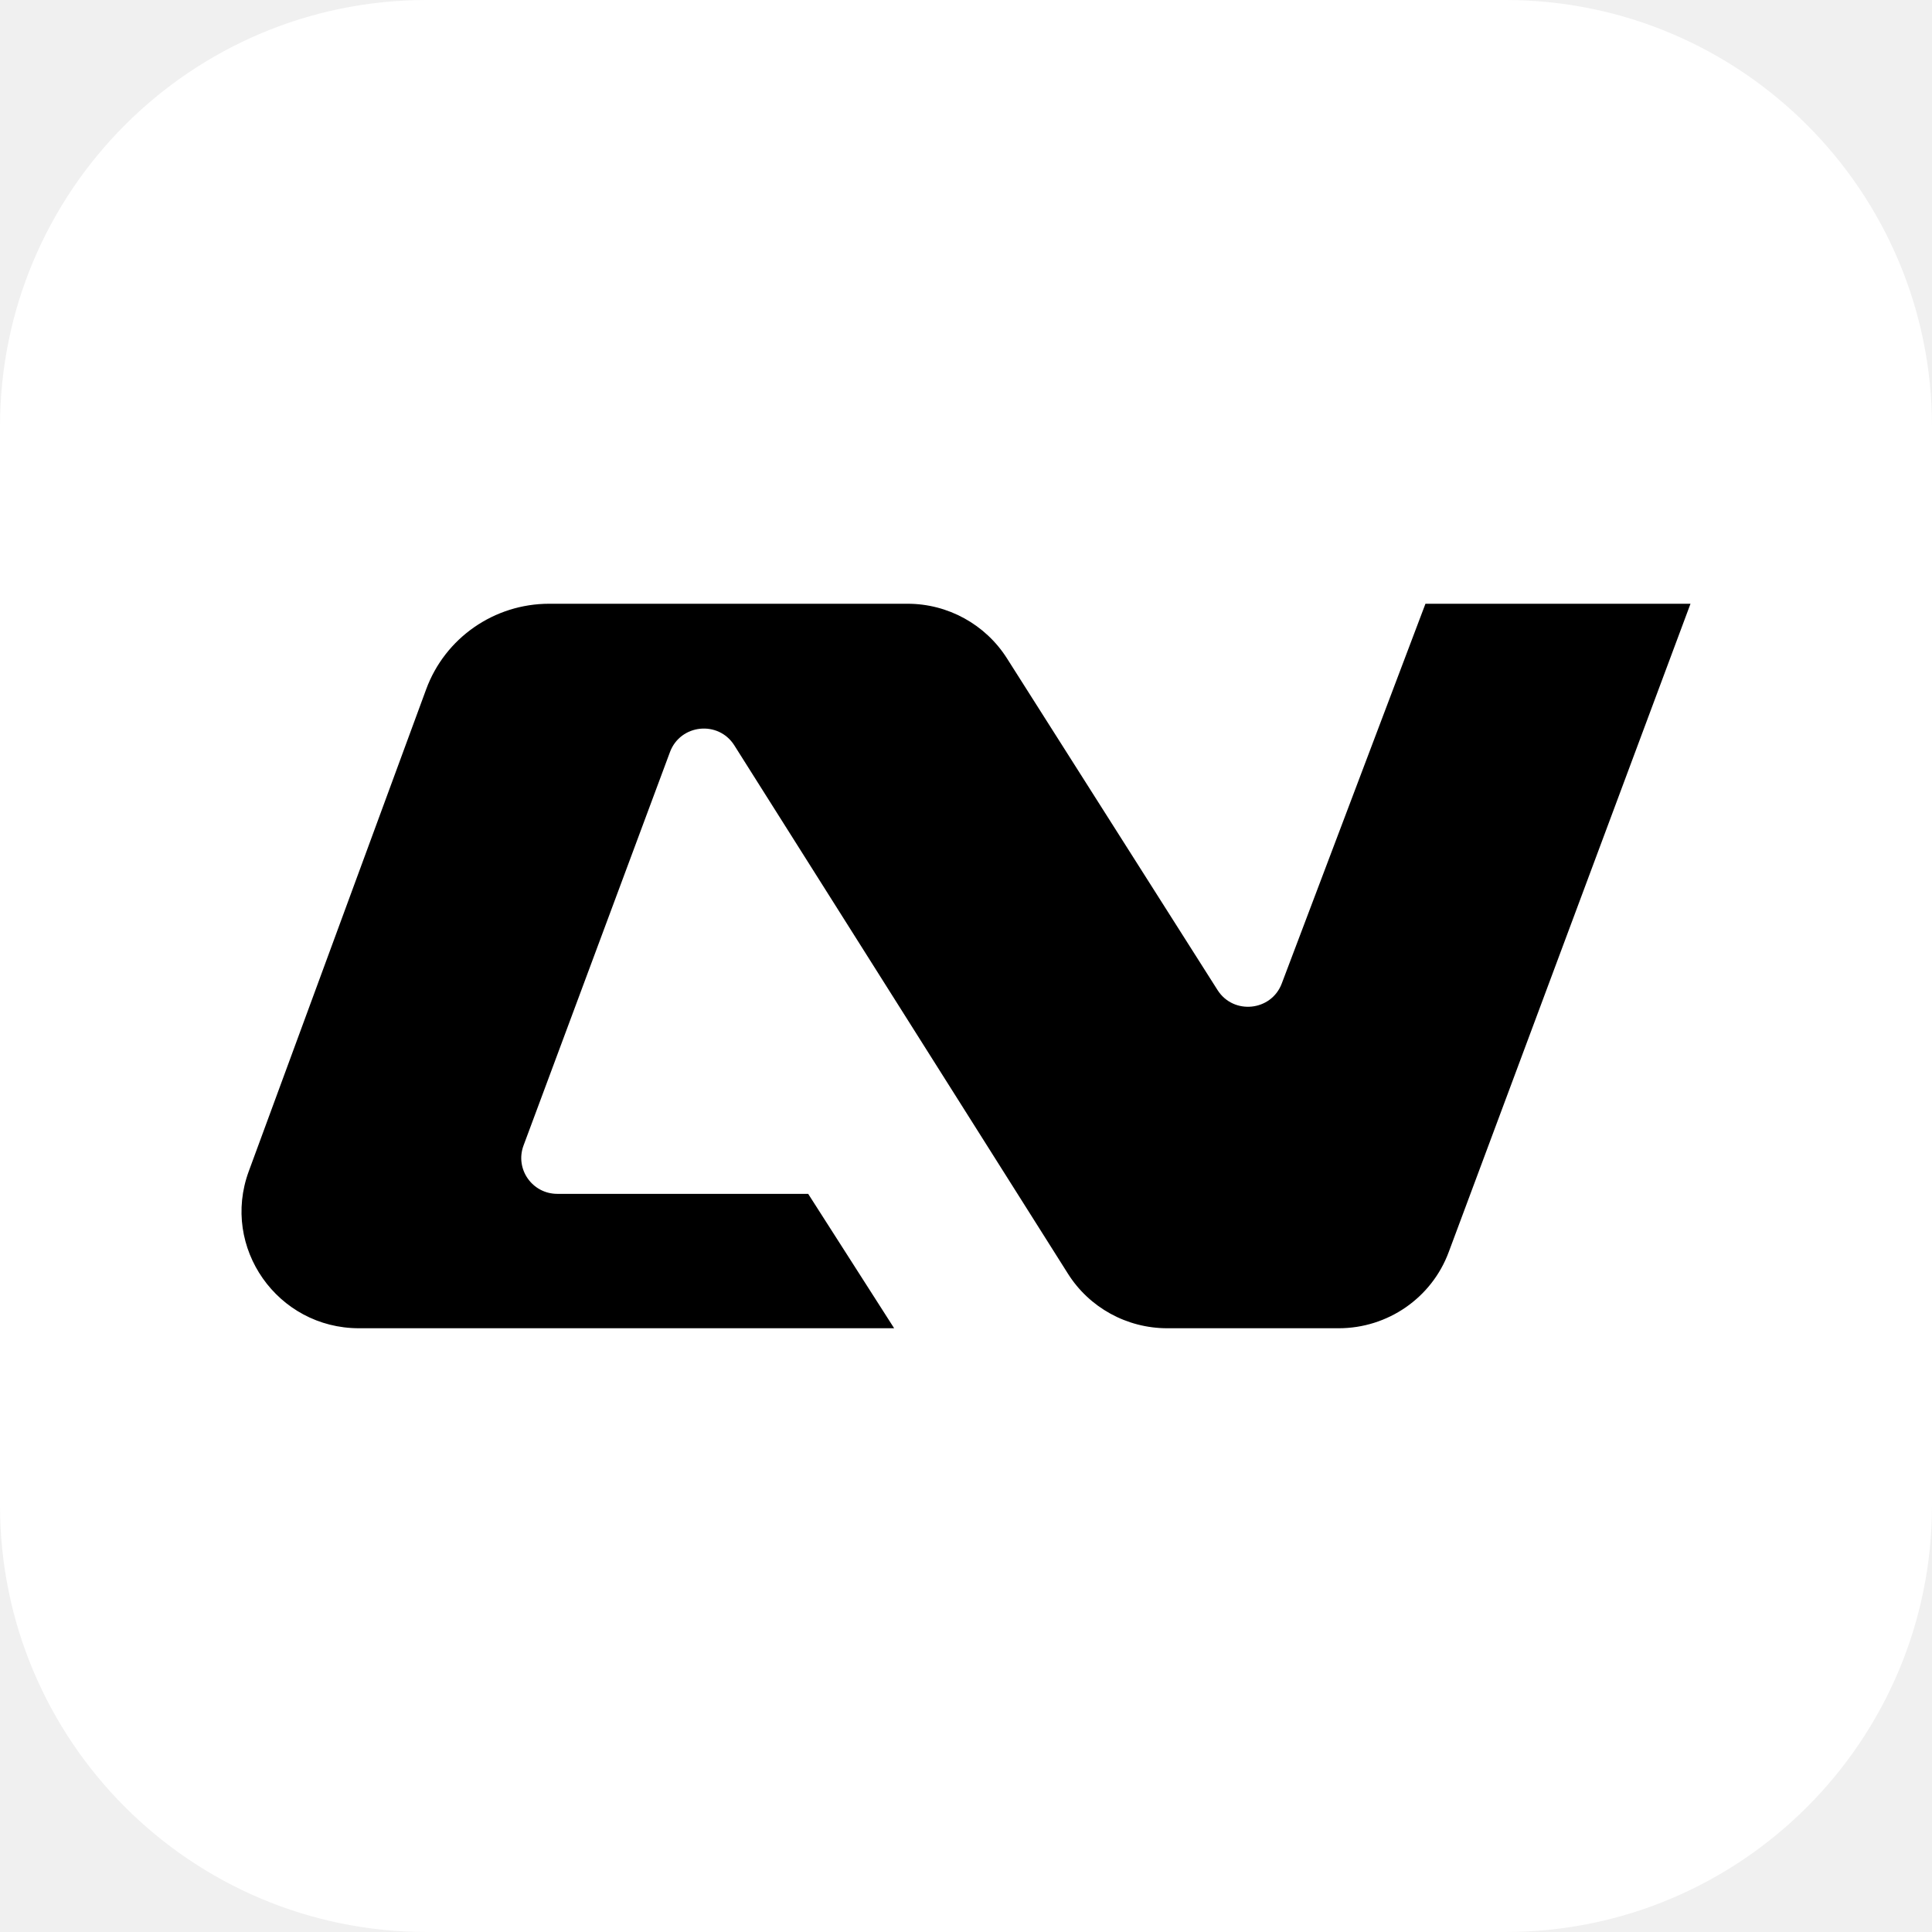
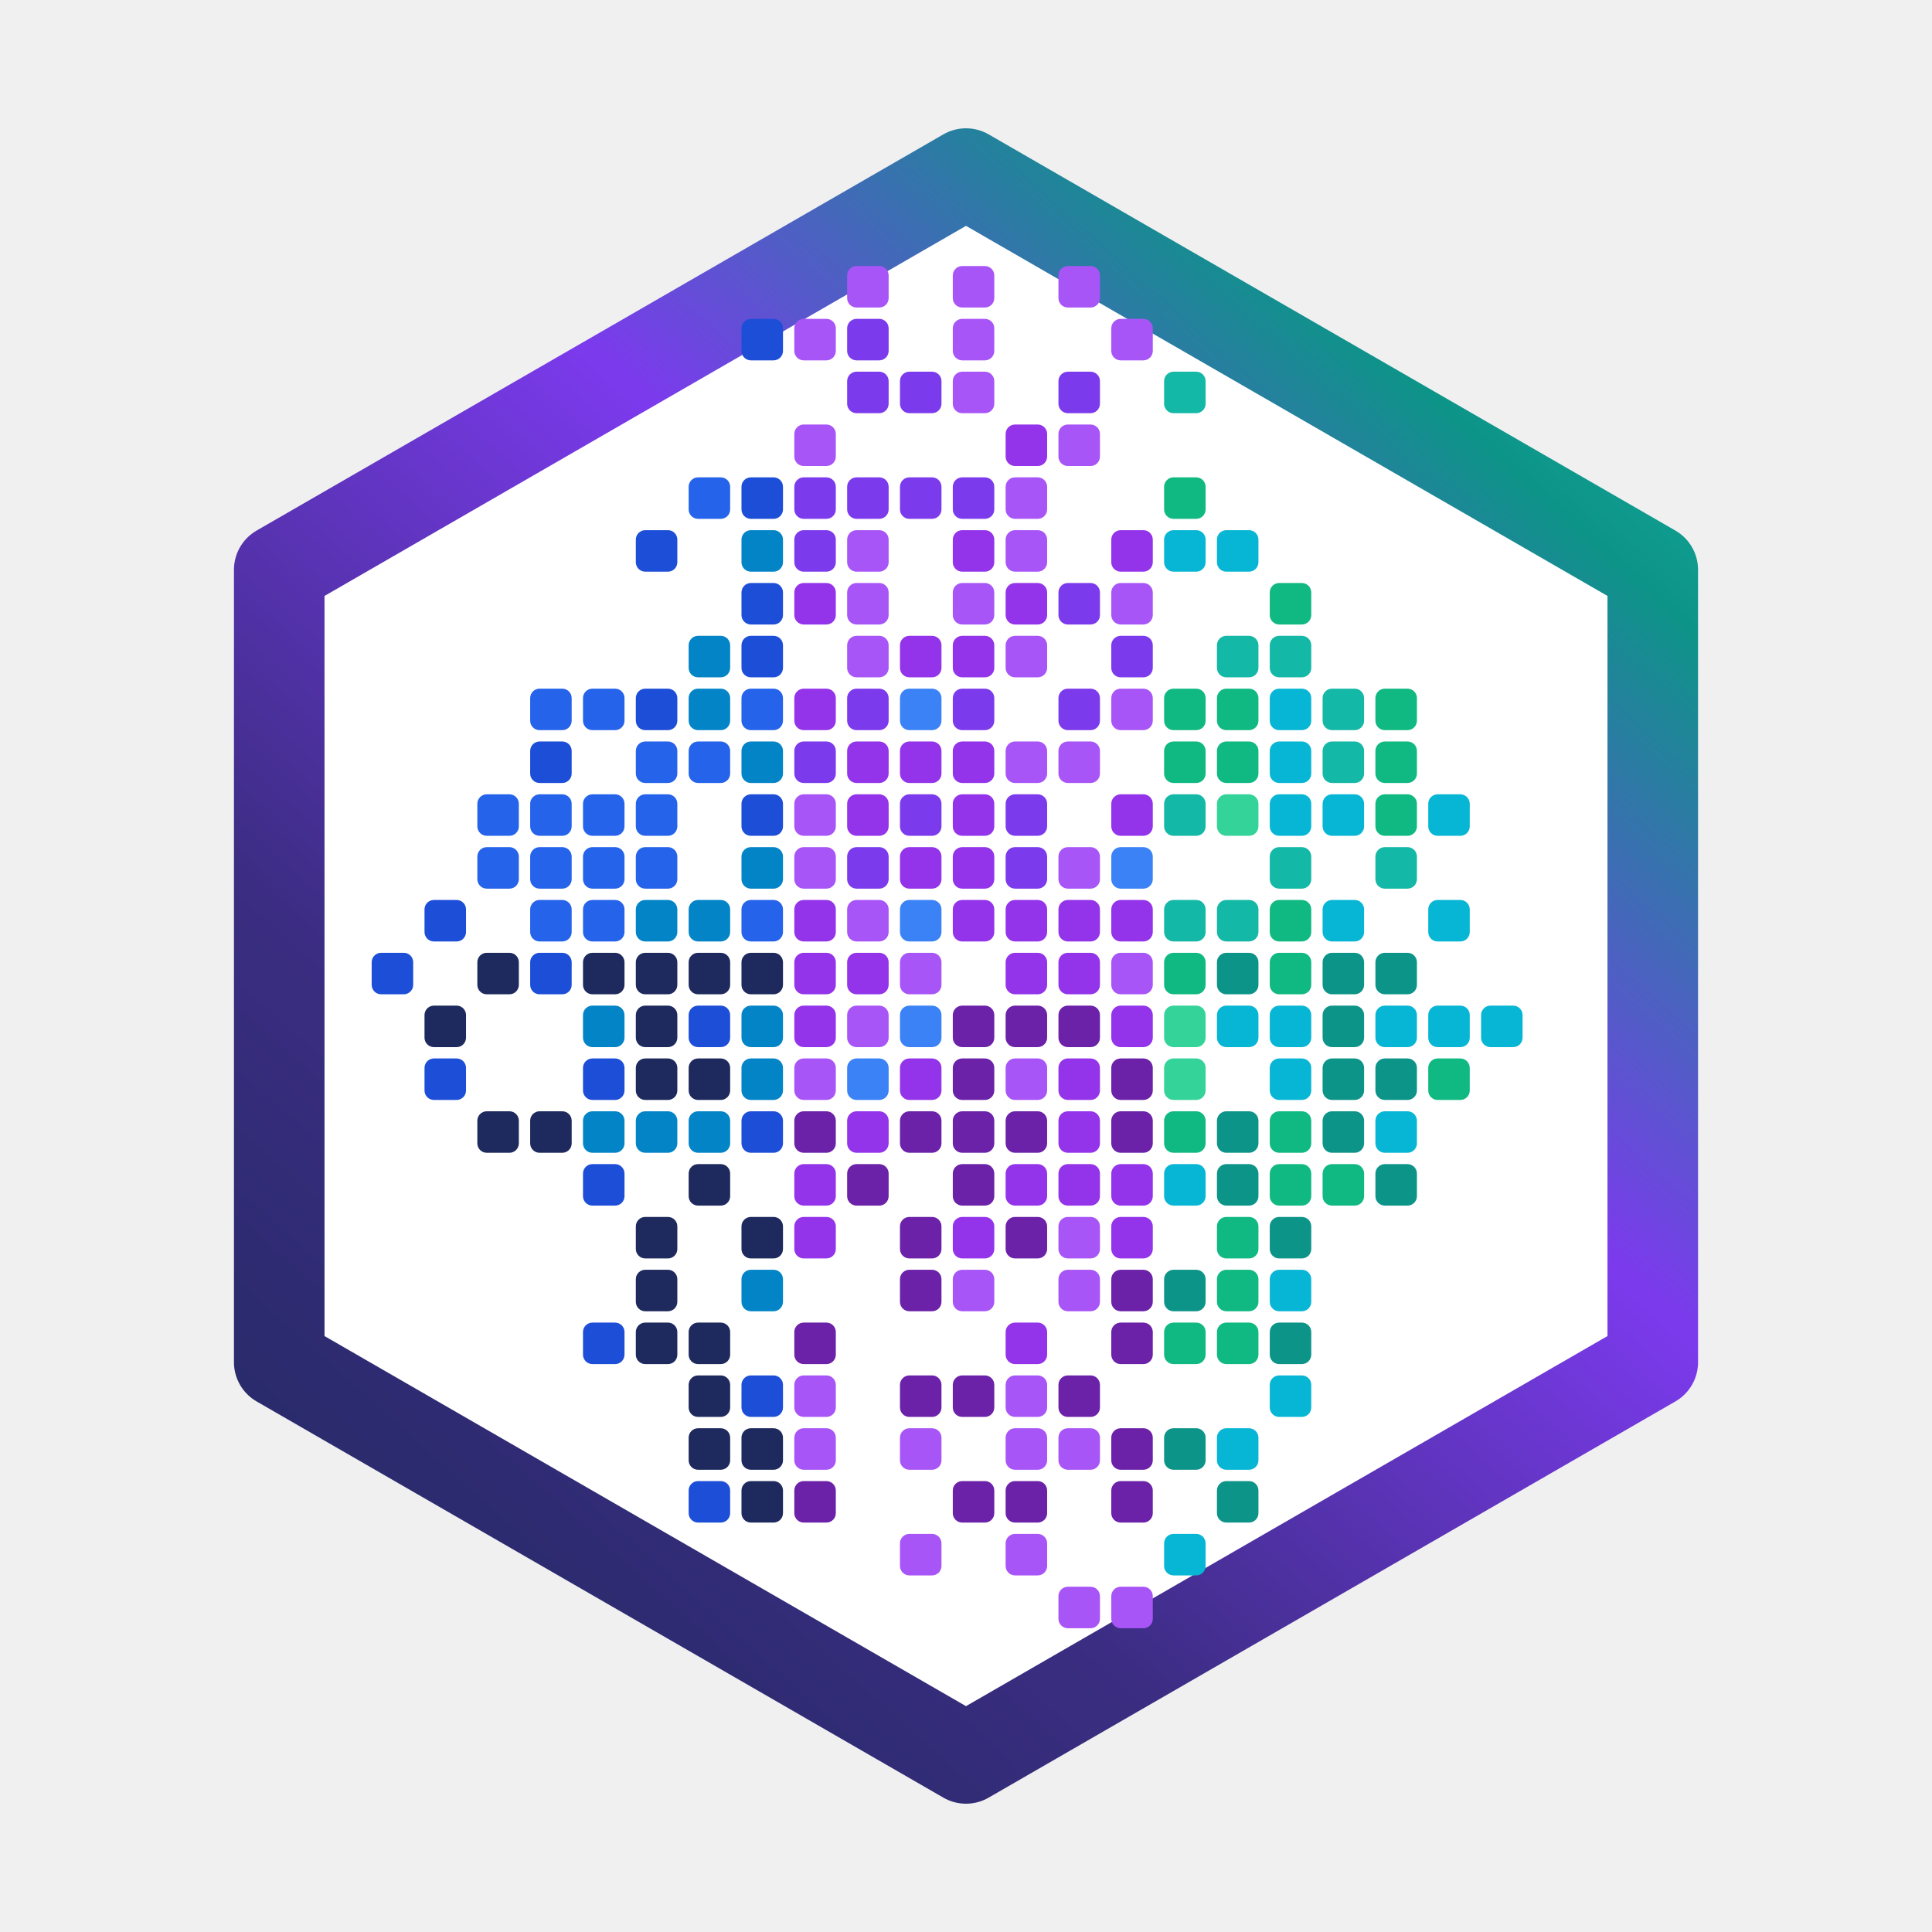
- <svg xmlns="http://www.w3.org/2000/svg" width="32" height="32" viewBox="0 0 32 32" fill="none">
-   <g clip-path="url(#clip0_601_9)">
-     <path d="M24.932 0H7.068C3.164 0 0 3.164 0 7.068V24.932C0 28.836 3.164 32 7.068 32H24.932C28.836 32 32 28.836 32 24.932V7.068C32 3.164 28.836 0 24.932 0Z" fill="white" />
-     <path d="M14.812 22H5.946C4.595 22 3.656 20.662 4.12 19.401L7.059 11.416C7.372 10.565 8.186 10 9.096 10H15.033C15.699 10 16.32 10.341 16.677 10.902L20.166 16.398C20.43 16.814 21.057 16.749 21.23 16.29L23.61 10H28L23.995 20.739C23.713 21.498 22.985 22 22.173 22H19.333C18.665 22 18.042 21.659 17.687 21.094L12.163 12.346C11.899 11.928 11.27 11.993 11.097 12.456L8.671 18.974C8.527 19.362 8.815 19.774 9.231 19.774H13.386L14.81 22H14.812Z" fill="black" />
+ <svg xmlns="http://www.w3.org/2000/svg" width="512" height="512" viewBox="0 0 512 512" fill="none">
+   <defs>
+     <linearGradient id="hexBorderGrad" x1="70" y1="464" x2="442" y2="48" gradientUnits="userSpaceOnUse">
+       <stop offset="0%" stop-color="#1e295d" />
+       <stop offset="30%" stop-color="#3b2d82" />
+       <stop offset="60%" stop-color="#7c3aed" />
+       <stop offset="85%" stop-color="#0d9488" />
+       <stop offset="100%" stop-color="#14b8a6" />
+     </linearGradient>
+     <filter id="shadow" x="0" y="0" width="512" height="512" filterUnits="userSpaceOnUse">
+       <feDropShadow dx="0" dy="4" stdDeviation="8" flood-color="#1e295d" flood-opacity="0.15" />
+     </filter>
+   </defs>
+   <path d="M 256 46 L 438 151 L 438 361 L 256 466 L 74 361 L 74 151 Z" fill="#FFFFFF" stroke="url(#hexBorderGrad)" stroke-width="24" stroke-linejoin="round" />
+   <g>
+     <rect x="224.5" y="70.5" width="11" height="11" rx="2.5" fill="#a855f7" />
+     <rect x="252.5" y="70.5" width="11" height="11" rx="2.5" fill="#a855f7" />
+     <rect x="280.5" y="70.5" width="11" height="11" rx="2.5" fill="#a855f7" />
+     <rect x="196.5" y="84.5" width="11" height="11" rx="2.5" fill="#1d4ed8" />
+     <rect x="210.5" y="84.5" width="11" height="11" rx="2.5" fill="#a855f7" />
+     <rect x="224.5" y="84.5" width="11" height="11" rx="2.5" fill="#7c3aed" />
+     <rect x="252.5" y="84.5" width="11" height="11" rx="2.5" fill="#a855f7" />
+     <rect x="294.5" y="84.5" width="11" height="11" rx="2.5" fill="#a855f7" />
+     <rect x="224.5" y="98.5" width="11" height="11" rx="2.5" fill="#7c3aed" />
+     <rect x="238.5" y="98.5" width="11" height="11" rx="2.5" fill="#7c3aed" />
+     <rect x="252.5" y="98.5" width="11" height="11" rx="2.5" fill="#a855f7" />
+     <rect x="280.5" y="98.5" width="11" height="11" rx="2.5" fill="#7c3aed" />
+     <rect x="308.5" y="98.5" width="11" height="11" rx="2.5" fill="#14b8a6" />
+     <rect x="210.5" y="112.5" width="11" height="11" rx="2.5" fill="#a855f7" />
+     <rect x="266.5" y="112.5" width="11" height="11" rx="2.5" fill="#9333ea" />
+     <rect x="280.5" y="112.5" width="11" height="11" rx="2.5" fill="#a855f7" />
+     <rect x="182.5" y="126.5" width="11" height="11" rx="2.5" fill="#2563eb" />
+     <rect x="196.5" y="126.5" width="11" height="11" rx="2.5" fill="#1d4ed8" />
+     <rect x="210.5" y="126.5" width="11" height="11" rx="2.5" fill="#7c3aed" />
+     <rect x="224.5" y="126.5" width="11" height="11" rx="2.5" fill="#7c3aed" />
+     <rect x="238.5" y="126.5" width="11" height="11" rx="2.5" fill="#7c3aed" />
+     <rect x="252.5" y="126.5" width="11" height="11" rx="2.5" fill="#7c3aed" />
+     <rect x="266.5" y="126.5" width="11" height="11" rx="2.5" fill="#a855f7" />
+     <rect x="308.5" y="126.5" width="11" height="11" rx="2.5" fill="#10b981" />
+     <rect x="168.5" y="140.5" width="11" height="11" rx="2.5" fill="#1d4ed8" />
+     <rect x="196.5" y="140.5" width="11" height="11" rx="2.5" fill="#0284c7" />
+     <rect x="210.5" y="140.5" width="11" height="11" rx="2.5" fill="#7c3aed" />
+     <rect x="224.5" y="140.5" width="11" height="11" rx="2.5" fill="#a855f7" />
+     <rect x="252.5" y="140.5" width="11" height="11" rx="2.5" fill="#9333ea" />
+     <rect x="266.5" y="140.5" width="11" height="11" rx="2.5" fill="#a855f7" />
+     <rect x="294.5" y="140.5" width="11" height="11" rx="2.5" fill="#9333ea" />
+     <rect x="308.5" y="140.5" width="11" height="11" rx="2.5" fill="#06b6d4" />
+     <rect x="322.5" y="140.5" width="11" height="11" rx="2.5" fill="#06b6d4" />
+     <rect x="196.5" y="154.5" width="11" height="11" rx="2.5" fill="#1d4ed8" />
+     <rect x="210.5" y="154.5" width="11" height="11" rx="2.5" fill="#9333ea" />
+     <rect x="224.5" y="154.5" width="11" height="11" rx="2.5" fill="#a855f7" />
+     <rect x="252.5" y="154.5" width="11" height="11" rx="2.5" fill="#a855f7" />
+     <rect x="266.5" y="154.5" width="11" height="11" rx="2.5" fill="#9333ea" />
+     <rect x="280.5" y="154.5" width="11" height="11" rx="2.5" fill="#7c3aed" />
+     <rect x="294.5" y="154.5" width="11" height="11" rx="2.5" fill="#a855f7" />
+     <rect x="336.5" y="154.5" width="11" height="11" rx="2.5" fill="#10b981" />
+     <rect x="182.5" y="168.5" width="11" height="11" rx="2.5" fill="#0284c7" />
+     <rect x="196.5" y="168.5" width="11" height="11" rx="2.5" fill="#1d4ed8" />
+     <rect x="224.5" y="168.5" width="11" height="11" rx="2.5" fill="#a855f7" />
+     <rect x="238.5" y="168.5" width="11" height="11" rx="2.5" fill="#9333ea" />
+     <rect x="252.5" y="168.5" width="11" height="11" rx="2.5" fill="#9333ea" />
+     <rect x="266.5" y="168.5" width="11" height="11" rx="2.5" fill="#a855f7" />
+     <rect x="294.5" y="168.5" width="11" height="11" rx="2.5" fill="#7c3aed" />
+     <rect x="322.5" y="168.5" width="11" height="11" rx="2.5" fill="#14b8a6" />
+     <rect x="336.5" y="168.5" width="11" height="11" rx="2.5" fill="#14b8a6" />
+     <rect x="140.5" y="182.5" width="11" height="11" rx="2.5" fill="#2563eb" />
+     <rect x="154.5" y="182.5" width="11" height="11" rx="2.5" fill="#2563eb" />
+     <rect x="168.5" y="182.5" width="11" height="11" rx="2.5" fill="#1d4ed8" />
+     <rect x="182.5" y="182.5" width="11" height="11" rx="2.5" fill="#0284c7" />
+     <rect x="196.5" y="182.5" width="11" height="11" rx="2.5" fill="#2563eb" />
+     <rect x="210.5" y="182.5" width="11" height="11" rx="2.5" fill="#9333ea" />
+     <rect x="224.5" y="182.5" width="11" height="11" rx="2.5" fill="#7c3aed" />
+     <rect x="238.5" y="182.5" width="11" height="11" rx="2.5" fill="#3b82f6" />
+     <rect x="252.5" y="182.5" width="11" height="11" rx="2.5" fill="#7c3aed" />
+     <rect x="280.5" y="182.5" width="11" height="11" rx="2.5" fill="#7c3aed" />
+     <rect x="294.5" y="182.5" width="11" height="11" rx="2.5" fill="#a855f7" />
+     <rect x="308.5" y="182.5" width="11" height="11" rx="2.5" fill="#10b981" />
+     <rect x="322.5" y="182.5" width="11" height="11" rx="2.5" fill="#10b981" />
+     <rect x="336.5" y="182.5" width="11" height="11" rx="2.5" fill="#06b6d4" />
+     <rect x="350.5" y="182.5" width="11" height="11" rx="2.5" fill="#14b8a6" />
+     <rect x="364.5" y="182.5" width="11" height="11" rx="2.5" fill="#10b981" />
+     <rect x="140.5" y="196.5" width="11" height="11" rx="2.5" fill="#1d4ed8" />
+     <rect x="168.5" y="196.5" width="11" height="11" rx="2.5" fill="#2563eb" />
+     <rect x="182.5" y="196.5" width="11" height="11" rx="2.5" fill="#2563eb" />
+     <rect x="196.5" y="196.5" width="11" height="11" rx="2.5" fill="#0284c7" />
+     <rect x="210.5" y="196.5" width="11" height="11" rx="2.5" fill="#7c3aed" />
+     <rect x="224.5" y="196.5" width="11" height="11" rx="2.5" fill="#9333ea" />
+     <rect x="238.5" y="196.5" width="11" height="11" rx="2.5" fill="#9333ea" />
+     <rect x="252.5" y="196.5" width="11" height="11" rx="2.5" fill="#9333ea" />
+     <rect x="266.5" y="196.5" width="11" height="11" rx="2.5" fill="#a855f7" />
+     <rect x="280.5" y="196.5" width="11" height="11" rx="2.5" fill="#a855f7" />
+     <rect x="308.5" y="196.5" width="11" height="11" rx="2.5" fill="#10b981" />
+     <rect x="322.5" y="196.5" width="11" height="11" rx="2.5" fill="#10b981" />
+     <rect x="336.5" y="196.5" width="11" height="11" rx="2.5" fill="#06b6d4" />
+     <rect x="350.5" y="196.5" width="11" height="11" rx="2.5" fill="#14b8a6" />
+     <rect x="364.5" y="196.5" width="11" height="11" rx="2.5" fill="#10b981" />
+     <rect x="126.5" y="210.5" width="11" height="11" rx="2.5" fill="#2563eb" />
+     <rect x="140.5" y="210.5" width="11" height="11" rx="2.5" fill="#2563eb" />
+     <rect x="154.5" y="210.5" width="11" height="11" rx="2.5" fill="#2563eb" />
+     <rect x="168.5" y="210.5" width="11" height="11" rx="2.5" fill="#2563eb" />
+     <rect x="196.5" y="210.5" width="11" height="11" rx="2.5" fill="#1d4ed8" />
+     <rect x="210.5" y="210.5" width="11" height="11" rx="2.5" fill="#a855f7" />
+     <rect x="224.5" y="210.5" width="11" height="11" rx="2.5" fill="#9333ea" />
+     <rect x="238.5" y="210.5" width="11" height="11" rx="2.5" fill="#7c3aed" />
+     <rect x="252.5" y="210.5" width="11" height="11" rx="2.5" fill="#9333ea" />
+     <rect x="266.5" y="210.5" width="11" height="11" rx="2.5" fill="#7c3aed" />
+     <rect x="294.5" y="210.5" width="11" height="11" rx="2.5" fill="#9333ea" />
+     <rect x="308.5" y="210.5" width="11" height="11" rx="2.5" fill="#14b8a6" />
+     <rect x="322.5" y="210.5" width="11" height="11" rx="2.5" fill="#34d399" />
+     <rect x="336.5" y="210.5" width="11" height="11" rx="2.5" fill="#06b6d4" />
+     <rect x="350.5" y="210.5" width="11" height="11" rx="2.5" fill="#06b6d4" />
+     <rect x="364.5" y="210.5" width="11" height="11" rx="2.5" fill="#10b981" />
+     <rect x="378.5" y="210.5" width="11" height="11" rx="2.5" fill="#06b6d4" />
+     <rect x="126.5" y="224.5" width="11" height="11" rx="2.5" fill="#2563eb" />
+     <rect x="140.5" y="224.5" width="11" height="11" rx="2.5" fill="#2563eb" />
+     <rect x="154.5" y="224.5" width="11" height="11" rx="2.5" fill="#2563eb" />
+     <rect x="168.5" y="224.5" width="11" height="11" rx="2.5" fill="#2563eb" />
+     <rect x="196.5" y="224.5" width="11" height="11" rx="2.5" fill="#0284c7" />
+     <rect x="210.5" y="224.5" width="11" height="11" rx="2.5" fill="#a855f7" />
+     <rect x="224.5" y="224.5" width="11" height="11" rx="2.5" fill="#7c3aed" />
+     <rect x="238.5" y="224.5" width="11" height="11" rx="2.5" fill="#9333ea" />
+     <rect x="252.5" y="224.5" width="11" height="11" rx="2.5" fill="#9333ea" />
+     <rect x="266.5" y="224.5" width="11" height="11" rx="2.5" fill="#7c3aed" />
+     <rect x="280.5" y="224.5" width="11" height="11" rx="2.5" fill="#a855f7" />
+     <rect x="294.5" y="224.5" width="11" height="11" rx="2.5" fill="#3b82f6" />
+     <rect x="336.5" y="224.5" width="11" height="11" rx="2.5" fill="#14b8a6" />
+     <rect x="364.5" y="224.5" width="11" height="11" rx="2.5" fill="#14b8a6" />
+     <rect x="112.5" y="238.5" width="11" height="11" rx="2.5" fill="#1d4ed8" />
+     <rect x="140.5" y="238.5" width="11" height="11" rx="2.5" fill="#2563eb" />
+     <rect x="154.5" y="238.5" width="11" height="11" rx="2.5" fill="#2563eb" />
+     <rect x="168.5" y="238.5" width="11" height="11" rx="2.5" fill="#0284c7" />
+     <rect x="182.5" y="238.5" width="11" height="11" rx="2.5" fill="#0284c7" />
+     <rect x="196.5" y="238.5" width="11" height="11" rx="2.5" fill="#2563eb" />
+     <rect x="210.5" y="238.5" width="11" height="11" rx="2.5" fill="#9333ea" />
+     <rect x="224.5" y="238.5" width="11" height="11" rx="2.5" fill="#a855f7" />
+     <rect x="238.5" y="238.5" width="11" height="11" rx="2.5" fill="#3b82f6" />
+     <rect x="252.5" y="238.5" width="11" height="11" rx="2.5" fill="#9333ea" />
+     <rect x="266.5" y="238.5" width="11" height="11" rx="2.5" fill="#9333ea" />
+     <rect x="280.5" y="238.5" width="11" height="11" rx="2.5" fill="#9333ea" />
+     <rect x="294.5" y="238.5" width="11" height="11" rx="2.5" fill="#9333ea" />
+     <rect x="308.5" y="238.5" width="11" height="11" rx="2.5" fill="#14b8a6" />
+     <rect x="322.5" y="238.5" width="11" height="11" rx="2.5" fill="#14b8a6" />
+     <rect x="336.5" y="238.5" width="11" height="11" rx="2.5" fill="#10b981" />
+     <rect x="350.5" y="238.5" width="11" height="11" rx="2.5" fill="#06b6d4" />
+     <rect x="378.5" y="238.5" width="11" height="11" rx="2.5" fill="#06b6d4" />
+     <rect x="98.5" y="252.5" width="11" height="11" rx="2.5" fill="#1d4ed8" />
+     <rect x="126.5" y="252.5" width="11" height="11" rx="2.5" fill="#1e295d" />
+     <rect x="140.5" y="252.5" width="11" height="11" rx="2.5" fill="#1d4ed8" />
+     <rect x="154.5" y="252.5" width="11" height="11" rx="2.5" fill="#1e295d" />
+     <rect x="168.5" y="252.5" width="11" height="11" rx="2.5" fill="#1e295d" />
+     <rect x="182.5" y="252.5" width="11" height="11" rx="2.5" fill="#1e295d" />
+     <rect x="196.5" y="252.5" width="11" height="11" rx="2.5" fill="#1e295d" />
+     <rect x="210.5" y="252.5" width="11" height="11" rx="2.5" fill="#9333ea" />
+     <rect x="224.5" y="252.5" width="11" height="11" rx="2.5" fill="#9333ea" />
+     <rect x="238.5" y="252.5" width="11" height="11" rx="2.5" fill="#a855f7" />
+     <rect x="266.5" y="252.5" width="11" height="11" rx="2.5" fill="#9333ea" />
+     <rect x="280.5" y="252.5" width="11" height="11" rx="2.5" fill="#9333ea" />
+     <rect x="294.5" y="252.5" width="11" height="11" rx="2.5" fill="#a855f7" />
+     <rect x="308.5" y="252.5" width="11" height="11" rx="2.5" fill="#10b981" />
+     <rect x="322.5" y="252.5" width="11" height="11" rx="2.5" fill="#0d9488" />
+     <rect x="336.5" y="252.5" width="11" height="11" rx="2.5" fill="#10b981" />
+     <rect x="350.5" y="252.5" width="11" height="11" rx="2.5" fill="#0d9488" />
+     <rect x="364.5" y="252.5" width="11" height="11" rx="2.5" fill="#0d9488" />
+     <rect x="112.5" y="266.5" width="11" height="11" rx="2.5" fill="#1e295d" />
+     <rect x="154.5" y="266.5" width="11" height="11" rx="2.5" fill="#0284c7" />
+     <rect x="168.5" y="266.5" width="11" height="11" rx="2.5" fill="#1e295d" />
+     <rect x="182.5" y="266.5" width="11" height="11" rx="2.5" fill="#1d4ed8" />
+     <rect x="196.5" y="266.5" width="11" height="11" rx="2.5" fill="#0284c7" />
+     <rect x="210.5" y="266.5" width="11" height="11" rx="2.5" fill="#9333ea" />
+     <rect x="224.5" y="266.5" width="11" height="11" rx="2.5" fill="#a855f7" />
+     <rect x="238.5" y="266.5" width="11" height="11" rx="2.5" fill="#3b82f6" />
+     <rect x="252.5" y="266.5" width="11" height="11" rx="2.5" fill="#6b21a8" />
+     <rect x="266.5" y="266.5" width="11" height="11" rx="2.5" fill="#6b21a8" />
+     <rect x="280.5" y="266.5" width="11" height="11" rx="2.5" fill="#6b21a8" />
+     <rect x="294.5" y="266.5" width="11" height="11" rx="2.5" fill="#9333ea" />
+     <rect x="308.5" y="266.5" width="11" height="11" rx="2.5" fill="#34d399" />
+     <rect x="322.5" y="266.5" width="11" height="11" rx="2.5" fill="#06b6d4" />
+     <rect x="336.5" y="266.5" width="11" height="11" rx="2.5" fill="#06b6d4" />
+     <rect x="350.5" y="266.5" width="11" height="11" rx="2.5" fill="#0d9488" />
+     <rect x="364.5" y="266.5" width="11" height="11" rx="2.5" fill="#06b6d4" />
+     <rect x="378.5" y="266.5" width="11" height="11" rx="2.5" fill="#06b6d4" />
+     <rect x="392.5" y="266.5" width="11" height="11" rx="2.5" fill="#06b6d4" />
+     <rect x="112.5" y="280.5" width="11" height="11" rx="2.5" fill="#1d4ed8" />
+     <rect x="154.5" y="280.5" width="11" height="11" rx="2.5" fill="#1d4ed8" />
+     <rect x="168.5" y="280.5" width="11" height="11" rx="2.5" fill="#1e295d" />
+     <rect x="182.5" y="280.5" width="11" height="11" rx="2.5" fill="#1e295d" />
+     <rect x="196.5" y="280.5" width="11" height="11" rx="2.5" fill="#0284c7" />
+     <rect x="210.5" y="280.5" width="11" height="11" rx="2.5" fill="#a855f7" />
+     <rect x="224.5" y="280.5" width="11" height="11" rx="2.5" fill="#3b82f6" />
+     <rect x="238.5" y="280.5" width="11" height="11" rx="2.5" fill="#9333ea" />
+     <rect x="252.5" y="280.5" width="11" height="11" rx="2.5" fill="#6b21a8" />
+     <rect x="266.5" y="280.5" width="11" height="11" rx="2.5" fill="#a855f7" />
+     <rect x="280.5" y="280.5" width="11" height="11" rx="2.5" fill="#9333ea" />
+     <rect x="294.5" y="280.5" width="11" height="11" rx="2.5" fill="#6b21a8" />
+     <rect x="308.5" y="280.5" width="11" height="11" rx="2.5" fill="#34d399" />
+     <rect x="336.5" y="280.5" width="11" height="11" rx="2.5" fill="#06b6d4" />
+     <rect x="350.5" y="280.5" width="11" height="11" rx="2.5" fill="#0d9488" />
+     <rect x="364.5" y="280.5" width="11" height="11" rx="2.5" fill="#0d9488" />
+     <rect x="378.5" y="280.5" width="11" height="11" rx="2.5" fill="#10b981" />
+     <rect x="126.5" y="294.5" width="11" height="11" rx="2.5" fill="#1e295d" />
+     <rect x="140.5" y="294.5" width="11" height="11" rx="2.5" fill="#1e295d" />
+     <rect x="154.5" y="294.5" width="11" height="11" rx="2.5" fill="#0284c7" />
+     <rect x="168.5" y="294.5" width="11" height="11" rx="2.5" fill="#0284c7" />
+     <rect x="182.5" y="294.5" width="11" height="11" rx="2.5" fill="#0284c7" />
+     <rect x="196.5" y="294.5" width="11" height="11" rx="2.5" fill="#1d4ed8" />
+     <rect x="210.5" y="294.5" width="11" height="11" rx="2.5" fill="#6b21a8" />
+     <rect x="224.5" y="294.5" width="11" height="11" rx="2.5" fill="#9333ea" />
+     <rect x="238.5" y="294.5" width="11" height="11" rx="2.5" fill="#6b21a8" />
+     <rect x="252.5" y="294.5" width="11" height="11" rx="2.5" fill="#6b21a8" />
+     <rect x="266.5" y="294.5" width="11" height="11" rx="2.5" fill="#6b21a8" />
+     <rect x="280.5" y="294.5" width="11" height="11" rx="2.5" fill="#9333ea" />
+     <rect x="294.5" y="294.5" width="11" height="11" rx="2.5" fill="#6b21a8" />
+     <rect x="308.5" y="294.5" width="11" height="11" rx="2.5" fill="#10b981" />
+     <rect x="322.5" y="294.5" width="11" height="11" rx="2.5" fill="#0d9488" />
+     <rect x="336.5" y="294.5" width="11" height="11" rx="2.5" fill="#10b981" />
+     <rect x="350.5" y="294.5" width="11" height="11" rx="2.5" fill="#0d9488" />
+     <rect x="364.5" y="294.5" width="11" height="11" rx="2.5" fill="#06b6d4" />
+     <rect x="154.5" y="308.5" width="11" height="11" rx="2.5" fill="#1d4ed8" />
+     <rect x="182.5" y="308.5" width="11" height="11" rx="2.5" fill="#1e295d" />
+     <rect x="210.5" y="308.5" width="11" height="11" rx="2.5" fill="#9333ea" />
+     <rect x="224.5" y="308.5" width="11" height="11" rx="2.5" fill="#6b21a8" />
+     <rect x="252.5" y="308.5" width="11" height="11" rx="2.5" fill="#6b21a8" />
+     <rect x="266.5" y="308.5" width="11" height="11" rx="2.5" fill="#9333ea" />
+     <rect x="280.5" y="308.5" width="11" height="11" rx="2.5" fill="#9333ea" />
+     <rect x="294.5" y="308.5" width="11" height="11" rx="2.5" fill="#9333ea" />
+     <rect x="308.5" y="308.5" width="11" height="11" rx="2.5" fill="#06b6d4" />
+     <rect x="322.5" y="308.5" width="11" height="11" rx="2.5" fill="#0d9488" />
+     <rect x="336.5" y="308.5" width="11" height="11" rx="2.5" fill="#10b981" />
+     <rect x="350.5" y="308.5" width="11" height="11" rx="2.5" fill="#10b981" />
+     <rect x="364.5" y="308.5" width="11" height="11" rx="2.5" fill="#0d9488" />
+     <rect x="168.5" y="322.5" width="11" height="11" rx="2.5" fill="#1e295d" />
+     <rect x="196.5" y="322.5" width="11" height="11" rx="2.5" fill="#1e295d" />
+     <rect x="210.5" y="322.5" width="11" height="11" rx="2.5" fill="#9333ea" />
+     <rect x="238.5" y="322.5" width="11" height="11" rx="2.5" fill="#6b21a8" />
+     <rect x="252.5" y="322.5" width="11" height="11" rx="2.5" fill="#9333ea" />
+     <rect x="266.5" y="322.5" width="11" height="11" rx="2.5" fill="#6b21a8" />
+     <rect x="280.5" y="322.5" width="11" height="11" rx="2.5" fill="#a855f7" />
+     <rect x="294.5" y="322.5" width="11" height="11" rx="2.5" fill="#9333ea" />
+     <rect x="322.5" y="322.5" width="11" height="11" rx="2.5" fill="#10b981" />
+     <rect x="336.5" y="322.5" width="11" height="11" rx="2.5" fill="#0d9488" />
+     <rect x="168.5" y="336.5" width="11" height="11" rx="2.5" fill="#1e295d" />
+     <rect x="196.5" y="336.5" width="11" height="11" rx="2.5" fill="#0284c7" />
+     <rect x="238.5" y="336.5" width="11" height="11" rx="2.5" fill="#6b21a8" />
+     <rect x="252.5" y="336.5" width="11" height="11" rx="2.5" fill="#a855f7" />
+     <rect x="280.5" y="336.5" width="11" height="11" rx="2.5" fill="#a855f7" />
+     <rect x="294.5" y="336.5" width="11" height="11" rx="2.5" fill="#6b21a8" />
+     <rect x="308.5" y="336.5" width="11" height="11" rx="2.5" fill="#0d9488" />
+     <rect x="322.5" y="336.5" width="11" height="11" rx="2.5" fill="#10b981" />
+     <rect x="336.5" y="336.5" width="11" height="11" rx="2.5" fill="#06b6d4" />
+     <rect x="154.5" y="350.5" width="11" height="11" rx="2.5" fill="#1d4ed8" />
+     <rect x="168.5" y="350.5" width="11" height="11" rx="2.5" fill="#1e295d" />
+     <rect x="182.5" y="350.5" width="11" height="11" rx="2.5" fill="#1e295d" />
+     <rect x="210.5" y="350.5" width="11" height="11" rx="2.5" fill="#6b21a8" />
+     <rect x="266.5" y="350.5" width="11" height="11" rx="2.5" fill="#9333ea" />
+     <rect x="294.5" y="350.5" width="11" height="11" rx="2.5" fill="#6b21a8" />
+     <rect x="308.5" y="350.5" width="11" height="11" rx="2.5" fill="#10b981" />
+     <rect x="322.5" y="350.5" width="11" height="11" rx="2.5" fill="#10b981" />
+     <rect x="336.5" y="350.5" width="11" height="11" rx="2.5" fill="#0d9488" />
+     <rect x="182.5" y="364.5" width="11" height="11" rx="2.5" fill="#1e295d" />
+     <rect x="196.5" y="364.5" width="11" height="11" rx="2.5" fill="#1d4ed8" />
+     <rect x="210.5" y="364.5" width="11" height="11" rx="2.5" fill="#a855f7" />
+     <rect x="238.5" y="364.5" width="11" height="11" rx="2.5" fill="#6b21a8" />
+     <rect x="252.5" y="364.5" width="11" height="11" rx="2.5" fill="#6b21a8" />
+     <rect x="266.5" y="364.5" width="11" height="11" rx="2.5" fill="#a855f7" />
+     <rect x="280.5" y="364.5" width="11" height="11" rx="2.5" fill="#6b21a8" />
+     <rect x="336.5" y="364.5" width="11" height="11" rx="2.5" fill="#06b6d4" />
+     <rect x="182.5" y="378.5" width="11" height="11" rx="2.5" fill="#1e295d" />
+     <rect x="196.5" y="378.5" width="11" height="11" rx="2.5" fill="#1e295d" />
+     <rect x="210.5" y="378.5" width="11" height="11" rx="2.5" fill="#a855f7" />
+     <rect x="238.5" y="378.5" width="11" height="11" rx="2.5" fill="#a855f7" />
+     <rect x="266.5" y="378.5" width="11" height="11" rx="2.5" fill="#a855f7" />
+     <rect x="280.5" y="378.5" width="11" height="11" rx="2.5" fill="#a855f7" />
+     <rect x="294.5" y="378.5" width="11" height="11" rx="2.5" fill="#6b21a8" />
+     <rect x="308.5" y="378.5" width="11" height="11" rx="2.5" fill="#0d9488" />
+     <rect x="322.5" y="378.5" width="11" height="11" rx="2.5" fill="#06b6d4" />
+     <rect x="182.5" y="392.5" width="11" height="11" rx="2.5" fill="#1d4ed8" />
+     <rect x="196.5" y="392.5" width="11" height="11" rx="2.5" fill="#1e295d" />
+     <rect x="210.5" y="392.5" width="11" height="11" rx="2.5" fill="#6b21a8" />
+     <rect x="252.5" y="392.5" width="11" height="11" rx="2.5" fill="#6b21a8" />
+     <rect x="266.5" y="392.5" width="11" height="11" rx="2.5" fill="#6b21a8" />
+     <rect x="294.5" y="392.5" width="11" height="11" rx="2.5" fill="#6b21a8" />
+     <rect x="322.5" y="392.5" width="11" height="11" rx="2.5" fill="#0d9488" />
+     <rect x="238.5" y="406.5" width="11" height="11" rx="2.5" fill="#a855f7" />
+     <rect x="266.5" y="406.5" width="11" height="11" rx="2.5" fill="#a855f7" />
+     <rect x="308.5" y="406.5" width="11" height="11" rx="2.5" fill="#06b6d4" />
+     <rect x="280.5" y="420.5" width="11" height="11" rx="2.5" fill="#a855f7" />
+     <rect x="294.5" y="420.5" width="11" height="11" rx="2.5" fill="#a855f7" />
  </g>
-   <defs>
-     <clipPath id="clip0_601_9">
-       <rect width="32" height="32" fill="white" />
-     </clipPath>
-   </defs>
</svg>
